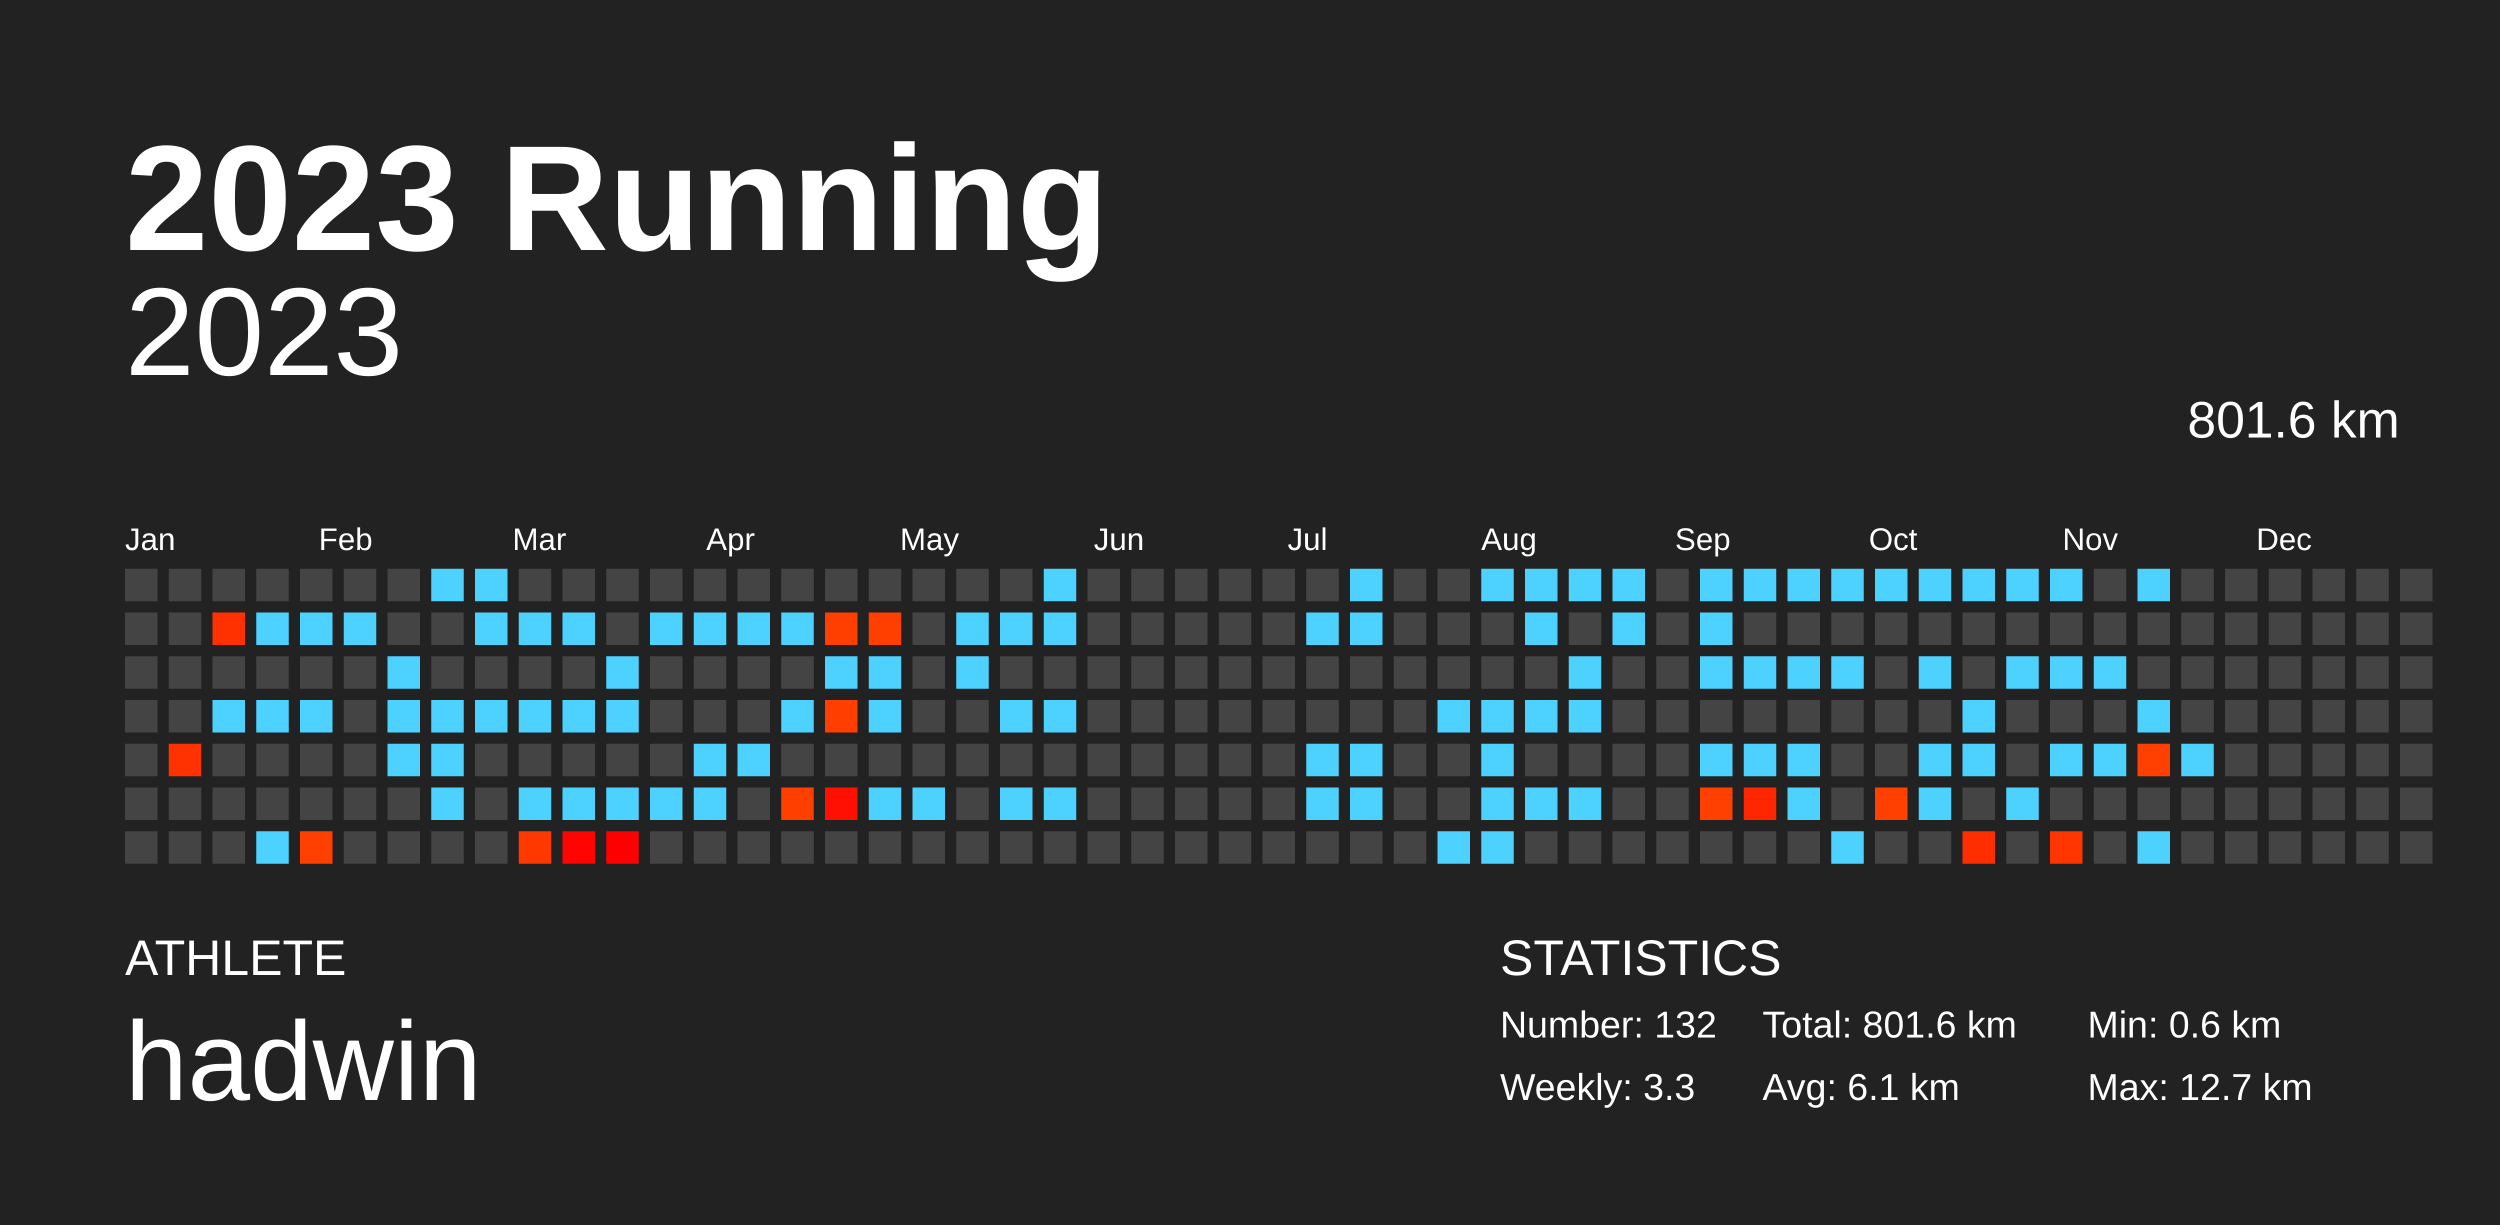
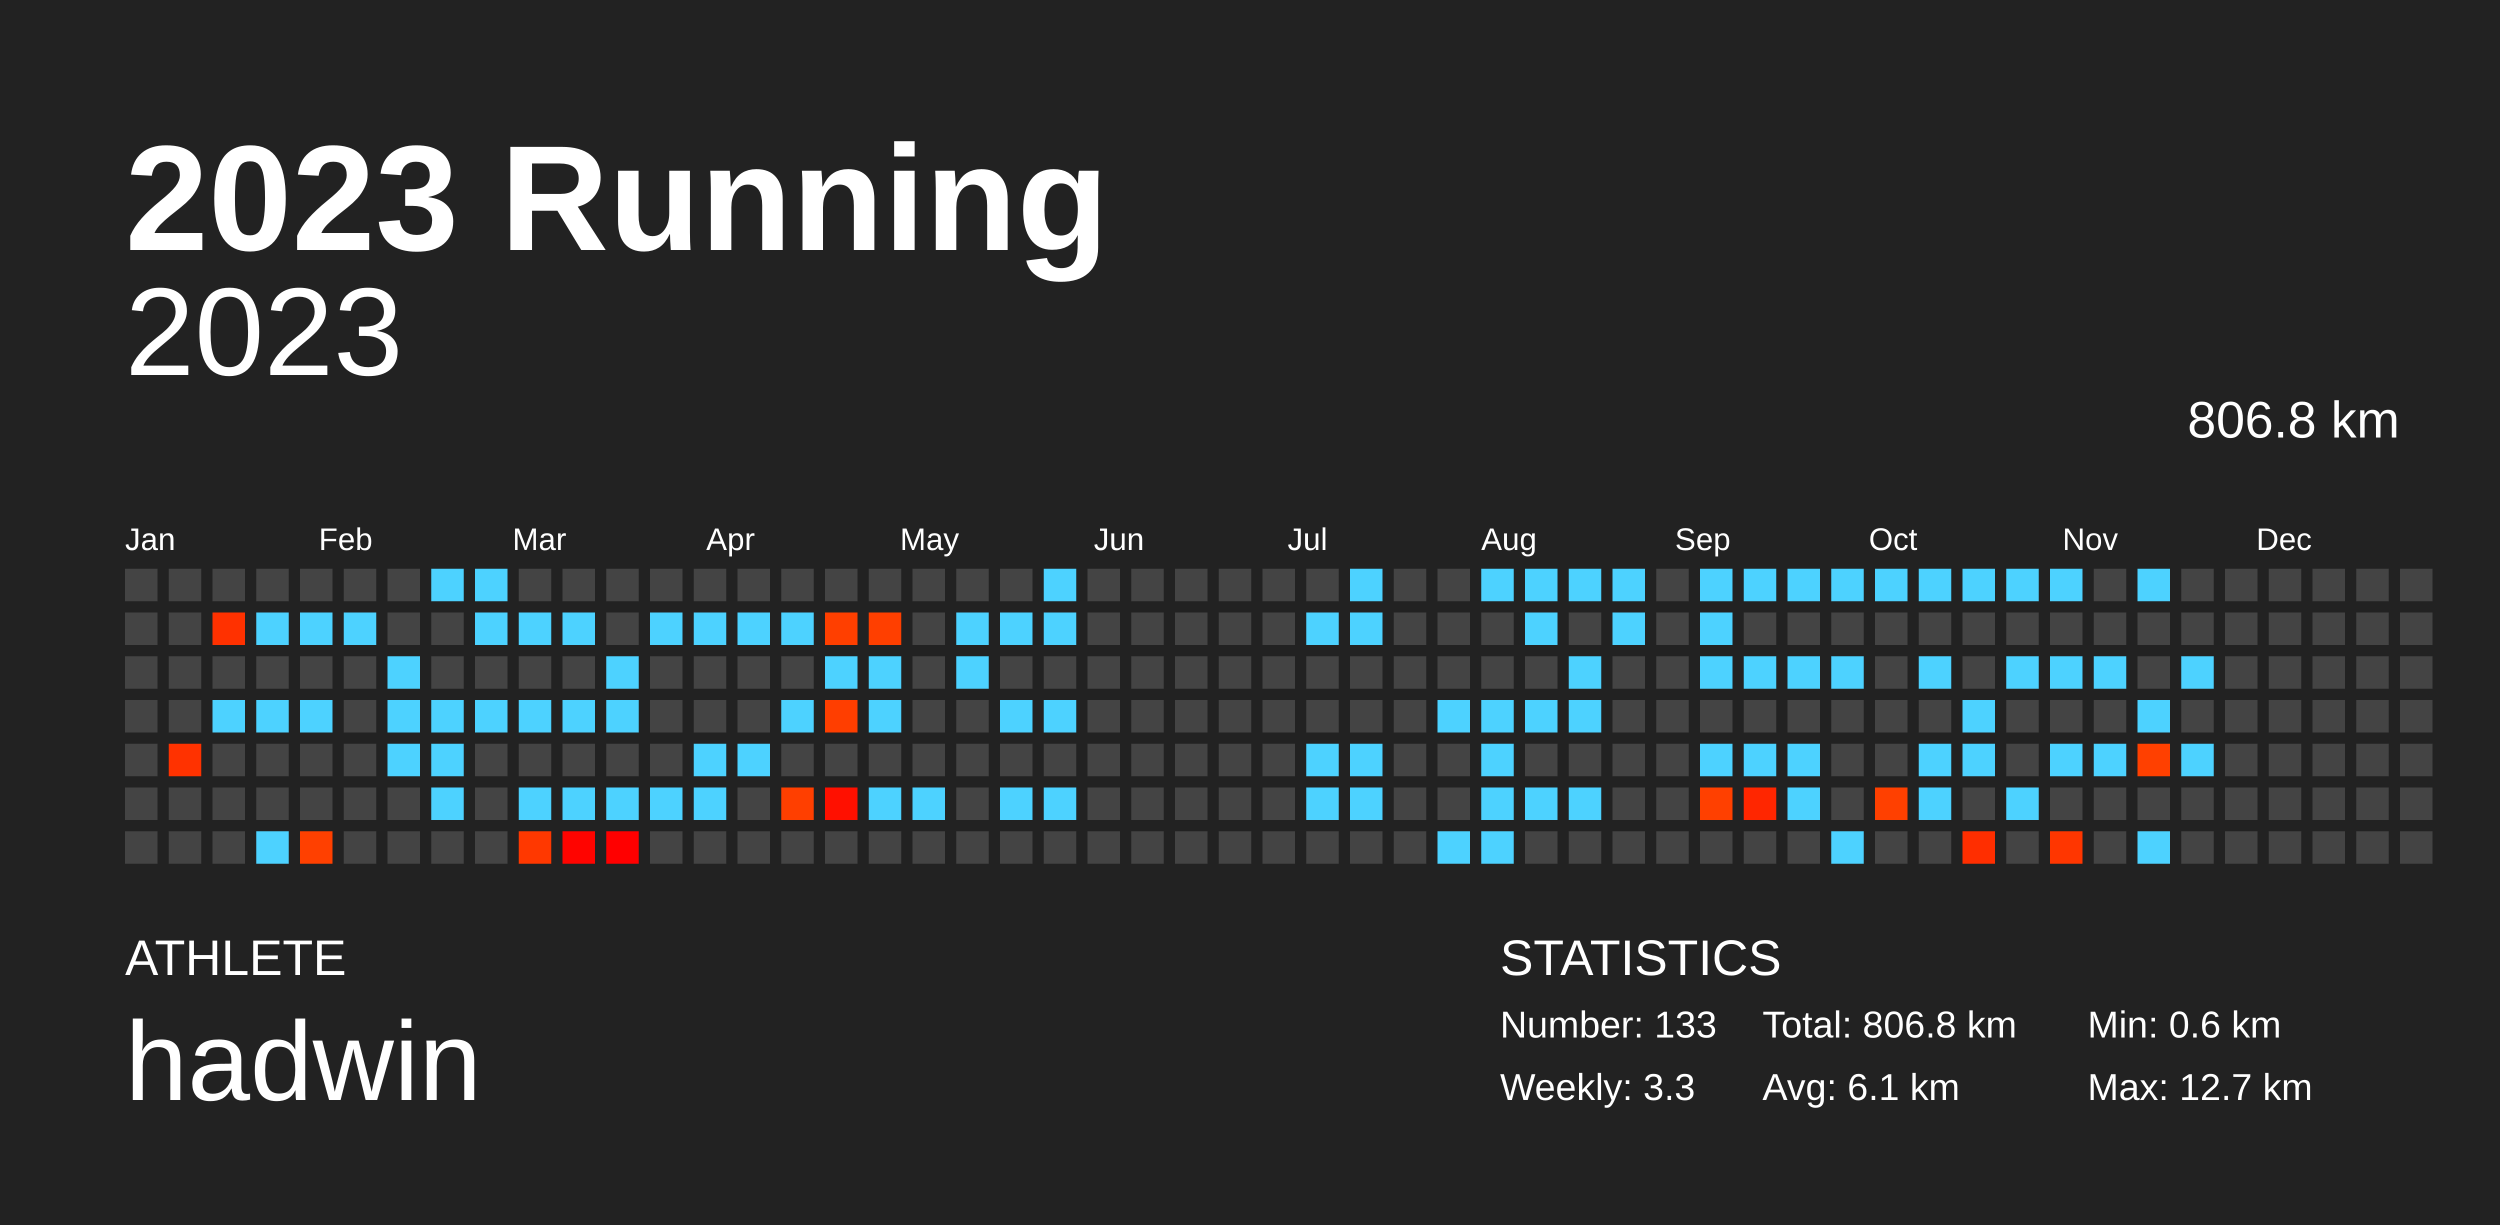
<svg xmlns="http://www.w3.org/2000/svg" baseProfile="full" height="98mm" version="1.1" viewBox="0,0,200,98" width="200mm">
  <defs />
  <rect fill="#222222" height="98" width="200" x="0" y="0" />
  <text fill="#FFFFFF" style="font-size:12px; font-family:Arial; font-weight:bold;" x="10" y="20">2023 Running</text>
  <text fill="#FFFFFF" style="font-size:4px; font-family:Arial" x="10" y="78">ATHLETE</text>
  <text fill="#FFFFFF" style="font-size:9px; font-family:Arial" x="10" y="88">hadwin</text>
  <text fill="#FFFFFF" style="font-size:4px; font-family:Arial" x="120" y="78">STATISTICS</text>
-   <text fill="#FFFFFF" style="font-size:3px; font-family:Arial" x="120" y="83">Number: 132</text>
+   <text fill="#FFFFFF" style="font-size:3px; font-family:Arial" x="120" y="83">Number: 133</text>
  <text fill="#FFFFFF" style="font-size:3px; font-family:Arial" x="120" y="88">Weekly: 3.3</text>
-   <text fill="#FFFFFF" style="font-size:3px; font-family:Arial" x="141" y="83">Total: 801.6 km</text>
+   <text fill="#FFFFFF" style="font-size:3px; font-family:Arial" x="141" y="83">Total: 806.8 km</text>
  <text fill="#FFFFFF" style="font-size:3px; font-family:Arial" x="141" y="88">Avg: 6.1 km</text>
  <text fill="#FFFFFF" style="font-size:3px; font-family:Arial" x="167" y="83">Min: 0.6 km</text>
  <text fill="#FFFFFF" style="font-size:3px; font-family:Arial" x="167" y="88">Max: 12.7 km</text>
  <text alignment-baseline="hanging" fill="#FFFFFF" style="font-size:10.0px; font-family:Arial;" x="10" y="30">2023</text>
-   <text alignment-baseline="hanging" fill="#FFFFFF" style="font-size:4.125px; font-family:Arial;" x="175" y="35">801.6 km</text>
+   <text alignment-baseline="hanging" fill="#FFFFFF" style="font-size:4.125px; font-family:Arial;" x="175" y="35">806.8 km</text>
  <text fill="#FFFFFF" style="font-size:2.5px; font-family:Arial" x="10.0" y="44">Jan</text>
  <text fill="#FFFFFF" style="font-size:2.5px; font-family:Arial" x="25.5" y="44">Feb</text>
  <text fill="#FFFFFF" style="font-size:2.5px; font-family:Arial" x="41.0" y="44">Mar</text>
  <text fill="#FFFFFF" style="font-size:2.5px; font-family:Arial" x="56.5" y="44">Apr</text>
  <text fill="#FFFFFF" style="font-size:2.5px; font-family:Arial" x="72.0" y="44">May</text>
  <text fill="#FFFFFF" style="font-size:2.5px; font-family:Arial" x="87.5" y="44">Jun</text>
  <text fill="#FFFFFF" style="font-size:2.5px; font-family:Arial" x="103.0" y="44">Jul</text>
  <text fill="#FFFFFF" style="font-size:2.5px; font-family:Arial" x="118.5" y="44">Aug</text>
  <text fill="#FFFFFF" style="font-size:2.5px; font-family:Arial" x="134.0" y="44">Sep</text>
  <text fill="#FFFFFF" style="font-size:2.5px; font-family:Arial" x="149.5" y="44">Oct</text>
  <text fill="#FFFFFF" style="font-size:2.5px; font-family:Arial" x="165.0" y="44">Nov</text>
  <text fill="#FFFFFF" style="font-size:2.5px; font-family:Arial" x="180.5" y="44">Dec</text>
  <rect fill="#444444" height="2.6" width="2.6" x="10.0" y="45.5" />
  <rect fill="#444444" height="2.6" width="2.6" x="10.0" y="49.0" />
  <rect fill="#444444" height="2.6" width="2.6" x="10.0" y="52.5" />
  <rect fill="#444444" height="2.6" width="2.6" x="10.0" y="56.0" />
  <rect fill="#444444" height="2.6" width="2.6" x="10.0" y="59.5" />
  <rect fill="#444444" height="2.6" width="2.6" x="10.0" y="63.0" />
  <rect fill="#444444" height="2.6" width="2.6" x="10.0" y="66.5" />
  <rect fill="#444444" height="2.6" width="2.6" x="13.5" y="45.5" />
  <rect fill="#444444" height="2.6" width="2.6" x="13.5" y="49.0" />
  <rect fill="#444444" height="2.6" width="2.6" x="13.5" y="52.5" />
  <rect fill="#444444" height="2.6" width="2.6" x="13.5" y="56.0" />
  <rect fill="#ff3200" height="2.6" width="2.6" x="13.5" y="59.5" />
  <rect fill="#444444" height="2.6" width="2.6" x="13.5" y="63.0" />
  <rect fill="#444444" height="2.6" width="2.6" x="13.5" y="66.5" />
  <rect fill="#444444" height="2.6" width="2.6" x="17.0" y="45.5" />
  <rect fill="#ff3100" height="2.6" width="2.6" x="17.0" y="49.0" />
  <rect fill="#444444" height="2.6" width="2.6" x="17.0" y="52.5" />
  <rect fill="#4dd2ff" height="2.6" width="2.6" x="17.0" y="56.0" />
  <rect fill="#444444" height="2.6" width="2.6" x="17.0" y="59.5" />
  <rect fill="#444444" height="2.6" width="2.6" x="17.0" y="63.0" />
  <rect fill="#444444" height="2.6" width="2.6" x="17.0" y="66.5" />
  <rect fill="#444444" height="2.6" width="2.6" x="20.5" y="45.5" />
  <rect fill="#4dd2ff" height="2.6" width="2.6" x="20.5" y="49.0" />
  <rect fill="#444444" height="2.6" width="2.6" x="20.5" y="52.5" />
  <rect fill="#4dd2ff" height="2.6" width="2.6" x="20.5" y="56.0" />
  <rect fill="#444444" height="2.6" width="2.6" x="20.5" y="59.5" />
  <rect fill="#444444" height="2.6" width="2.6" x="20.5" y="63.0" />
  <rect fill="#4dd2ff" height="2.6" width="2.6" x="20.5" y="66.5" />
  <rect fill="#444444" height="2.6" width="2.6" x="24.0" y="45.5" />
  <rect fill="#4dd2ff" height="2.6" width="2.6" x="24.0" y="49.0" />
  <rect fill="#444444" height="2.6" width="2.6" x="24.0" y="52.5" />
  <rect fill="#4dd2ff" height="2.6" width="2.6" x="24.0" y="56.0" />
  <rect fill="#444444" height="2.6" width="2.6" x="24.0" y="59.5" />
  <rect fill="#444444" height="2.6" width="2.6" x="24.0" y="63.0" />
  <rect fill="#ff4000" height="2.6" width="2.6" x="24.0" y="66.5" />
  <rect fill="#444444" height="2.6" width="2.6" x="27.5" y="45.5" />
  <rect fill="#4dd2ff" height="2.6" width="2.6" x="27.5" y="49.0" />
  <rect fill="#444444" height="2.6" width="2.6" x="27.5" y="52.5" />
  <rect fill="#444444" height="2.6" width="2.6" x="27.5" y="56.0" />
  <rect fill="#444444" height="2.6" width="2.6" x="27.5" y="59.5" />
  <rect fill="#444444" height="2.6" width="2.6" x="27.5" y="63.0" />
  <rect fill="#444444" height="2.6" width="2.6" x="27.5" y="66.5" />
  <rect fill="#444444" height="2.6" width="2.6" x="31.0" y="45.5" />
  <rect fill="#444444" height="2.6" width="2.6" x="31.0" y="49.0" />
  <rect fill="#4dd2ff" height="2.6" width="2.6" x="31.0" y="52.5" />
  <rect fill="#4dd2ff" height="2.6" width="2.6" x="31.0" y="56.0" />
  <rect fill="#4dd2ff" height="2.6" width="2.6" x="31.0" y="59.5" />
  <rect fill="#444444" height="2.6" width="2.6" x="31.0" y="63.0" />
  <rect fill="#444444" height="2.6" width="2.6" x="31.0" y="66.5" />
  <rect fill="#4dd2ff" height="2.6" width="2.6" x="34.5" y="45.5" />
  <rect fill="#444444" height="2.6" width="2.6" x="34.5" y="49.0" />
  <rect fill="#444444" height="2.6" width="2.6" x="34.5" y="52.5" />
  <rect fill="#4dd2ff" height="2.6" width="2.6" x="34.5" y="56.0" />
  <rect fill="#4dd2ff" height="2.6" width="2.6" x="34.5" y="59.5" />
  <rect fill="#4dd2ff" height="2.6" width="2.6" x="34.5" y="63.0" />
  <rect fill="#444444" height="2.6" width="2.6" x="34.5" y="66.5" />
  <rect fill="#4dd2ff" height="2.6" width="2.6" x="38.0" y="45.5" />
  <rect fill="#4dd2ff" height="2.6" width="2.6" x="38.0" y="49.0" />
  <rect fill="#444444" height="2.6" width="2.6" x="38.0" y="52.5" />
  <rect fill="#4dd2ff" height="2.6" width="2.6" x="38.0" y="56.0" />
  <rect fill="#444444" height="2.6" width="2.6" x="38.0" y="59.5" />
  <rect fill="#444444" height="2.6" width="2.6" x="38.0" y="63.0" />
  <rect fill="#444444" height="2.6" width="2.6" x="38.0" y="66.5" />
  <rect fill="#444444" height="2.6" width="2.6" x="41.5" y="45.5" />
  <rect fill="#4dd2ff" height="2.6" width="2.6" x="41.5" y="49.0" />
  <rect fill="#444444" height="2.6" width="2.6" x="41.5" y="52.5" />
  <rect fill="#4dd2ff" height="2.6" width="2.6" x="41.5" y="56.0" />
  <rect fill="#444444" height="2.6" width="2.6" x="41.5" y="59.5" />
  <rect fill="#4dd2ff" height="2.6" width="2.6" x="41.5" y="63.0" />
  <rect fill="#ff3800" height="2.6" width="2.6" x="41.5" y="66.5" />
  <rect fill="#444444" height="2.6" width="2.6" x="45.0" y="45.5" />
  <rect fill="#4dd2ff" height="2.6" width="2.6" x="45.0" y="49.0" />
  <rect fill="#444444" height="2.6" width="2.6" x="45.0" y="52.5" />
  <rect fill="#4dd2ff" height="2.6" width="2.6" x="45.0" y="56.0" />
  <rect fill="#444444" height="2.6" width="2.6" x="45.0" y="59.5" />
  <rect fill="#4dd2ff" height="2.6" width="2.6" x="45.0" y="63.0" />
  <rect fill="#ff0400" height="2.6" width="2.6" x="45.0" y="66.5" />
  <rect fill="#444444" height="2.6" width="2.6" x="48.5" y="45.5" />
  <rect fill="#444444" height="2.6" width="2.6" x="48.5" y="49.0" />
  <rect fill="#4dd2ff" height="2.6" width="2.6" x="48.5" y="52.5" />
  <rect fill="#4dd2ff" height="2.6" width="2.6" x="48.5" y="56.0" />
  <rect fill="#444444" height="2.6" width="2.6" x="48.5" y="59.5" />
  <rect fill="#4dd2ff" height="2.6" width="2.6" x="48.5" y="63.0" />
  <rect fill="#ff0000" height="2.6" width="2.6" x="48.5" y="66.5" />
  <rect fill="#444444" height="2.6" width="2.6" x="52.0" y="45.5" />
  <rect fill="#4dd2ff" height="2.6" width="2.6" x="52.0" y="49.0" />
  <rect fill="#444444" height="2.6" width="2.6" x="52.0" y="52.5" />
  <rect fill="#444444" height="2.6" width="2.6" x="52.0" y="56.0" />
  <rect fill="#444444" height="2.6" width="2.6" x="52.0" y="59.5" />
  <rect fill="#4dd2ff" height="2.6" width="2.6" x="52.0" y="63.0" />
  <rect fill="#444444" height="2.6" width="2.6" x="52.0" y="66.5" />
  <rect fill="#444444" height="2.6" width="2.6" x="55.5" y="45.5" />
  <rect fill="#4dd2ff" height="2.6" width="2.6" x="55.5" y="49.0" />
  <rect fill="#444444" height="2.6" width="2.6" x="55.5" y="52.5" />
  <rect fill="#444444" height="2.6" width="2.6" x="55.5" y="56.0" />
  <rect fill="#4dd2ff" height="2.6" width="2.6" x="55.5" y="59.5" />
  <rect fill="#4dd2ff" height="2.6" width="2.6" x="55.5" y="63.0" />
  <rect fill="#444444" height="2.6" width="2.6" x="55.5" y="66.5" />
  <rect fill="#444444" height="2.6" width="2.6" x="59.0" y="45.5" />
  <rect fill="#4dd2ff" height="2.6" width="2.6" x="59.0" y="49.0" />
  <rect fill="#444444" height="2.6" width="2.6" x="59.0" y="52.5" />
  <rect fill="#444444" height="2.6" width="2.6" x="59.0" y="56.0" />
  <rect fill="#4dd2ff" height="2.6" width="2.6" x="59.0" y="59.5" />
  <rect fill="#444444" height="2.6" width="2.6" x="59.0" y="63.0" />
  <rect fill="#444444" height="2.6" width="2.6" x="59.0" y="66.5" />
  <rect fill="#444444" height="2.6" width="2.6" x="62.5" y="45.5" />
  <rect fill="#4dd2ff" height="2.6" width="2.6" x="62.5" y="49.0" />
  <rect fill="#444444" height="2.6" width="2.6" x="62.5" y="52.5" />
  <rect fill="#4dd2ff" height="2.6" width="2.6" x="62.5" y="56.0" />
  <rect fill="#444444" height="2.6" width="2.6" x="62.5" y="59.5" />
  <rect fill="#ff3f00" height="2.6" width="2.6" x="62.5" y="63.0" />
  <rect fill="#444444" height="2.6" width="2.6" x="62.5" y="66.5" />
  <rect fill="#444444" height="2.6" width="2.6" x="66.0" y="45.5" />
  <rect fill="#ff3f00" height="2.6" width="2.6" x="66.0" y="49.0" />
  <rect fill="#4dd2ff" height="2.6" width="2.6" x="66.0" y="52.5" />
  <rect fill="#ff3e00" height="2.6" width="2.6" x="66.0" y="56.0" />
  <rect fill="#444444" height="2.6" width="2.6" x="66.0" y="59.5" />
  <rect fill="#ff1000" height="2.6" width="2.6" x="66.0" y="63.0" />
  <rect fill="#444444" height="2.6" width="2.6" x="66.0" y="66.5" />
  <rect fill="#444444" height="2.6" width="2.6" x="69.5" y="45.5" />
  <rect fill="#ff3f00" height="2.6" width="2.6" x="69.5" y="49.0" />
  <rect fill="#4dd2ff" height="2.6" width="2.6" x="69.5" y="52.5" />
  <rect fill="#4dd2ff" height="2.6" width="2.6" x="69.5" y="56.0" />
  <rect fill="#444444" height="2.6" width="2.6" x="69.5" y="59.5" />
  <rect fill="#4dd2ff" height="2.6" width="2.6" x="69.5" y="63.0" />
  <rect fill="#444444" height="2.6" width="2.6" x="69.5" y="66.5" />
  <rect fill="#444444" height="2.6" width="2.6" x="73.0" y="45.5" />
  <rect fill="#444444" height="2.6" width="2.6" x="73.0" y="49.0" />
  <rect fill="#444444" height="2.6" width="2.6" x="73.0" y="52.5" />
  <rect fill="#444444" height="2.6" width="2.6" x="73.0" y="56.0" />
  <rect fill="#444444" height="2.6" width="2.6" x="73.0" y="59.5" />
  <rect fill="#4dd2ff" height="2.6" width="2.6" x="73.0" y="63.0" />
  <rect fill="#444444" height="2.6" width="2.6" x="73.0" y="66.5" />
  <rect fill="#444444" height="2.6" width="2.6" x="76.5" y="45.5" />
  <rect fill="#4dd2ff" height="2.6" width="2.6" x="76.5" y="49.0" />
  <rect fill="#4dd2ff" height="2.6" width="2.6" x="76.5" y="52.5" />
  <rect fill="#444444" height="2.6" width="2.6" x="76.5" y="56.0" />
  <rect fill="#444444" height="2.6" width="2.6" x="76.5" y="59.5" />
  <rect fill="#444444" height="2.6" width="2.6" x="76.5" y="63.0" />
  <rect fill="#444444" height="2.6" width="2.6" x="76.5" y="66.5" />
  <rect fill="#444444" height="2.6" width="2.6" x="80.0" y="45.5" />
  <rect fill="#4dd2ff" height="2.6" width="2.6" x="80.0" y="49.0" />
  <rect fill="#444444" height="2.6" width="2.6" x="80.0" y="52.5" />
  <rect fill="#4dd2ff" height="2.6" width="2.6" x="80.0" y="56.0" />
  <rect fill="#444444" height="2.6" width="2.6" x="80.0" y="59.5" />
  <rect fill="#4dd2ff" height="2.6" width="2.6" x="80.0" y="63.0" />
  <rect fill="#444444" height="2.6" width="2.6" x="80.0" y="66.5" />
  <rect fill="#4dd2ff" height="2.6" width="2.6" x="83.5" y="45.5" />
  <rect fill="#4dd2ff" height="2.6" width="2.6" x="83.5" y="49.0" />
  <rect fill="#444444" height="2.6" width="2.6" x="83.5" y="52.5" />
  <rect fill="#4dd2ff" height="2.6" width="2.6" x="83.5" y="56.0" />
  <rect fill="#444444" height="2.6" width="2.6" x="83.5" y="59.5" />
  <rect fill="#4dd2ff" height="2.6" width="2.6" x="83.5" y="63.0" />
  <rect fill="#444444" height="2.6" width="2.6" x="83.5" y="66.5" />
  <rect fill="#444444" height="2.6" width="2.6" x="87.0" y="45.5" />
  <rect fill="#444444" height="2.6" width="2.6" x="87.0" y="49.0" />
  <rect fill="#444444" height="2.6" width="2.6" x="87.0" y="52.5" />
  <rect fill="#444444" height="2.6" width="2.6" x="87.0" y="56.0" />
  <rect fill="#444444" height="2.6" width="2.6" x="87.0" y="59.5" />
  <rect fill="#444444" height="2.6" width="2.6" x="87.0" y="63.0" />
  <rect fill="#444444" height="2.6" width="2.6" x="87.0" y="66.5" />
  <rect fill="#444444" height="2.6" width="2.6" x="90.5" y="45.5" />
  <rect fill="#444444" height="2.6" width="2.6" x="90.5" y="49.0" />
  <rect fill="#444444" height="2.6" width="2.6" x="90.5" y="52.5" />
  <rect fill="#444444" height="2.6" width="2.6" x="90.5" y="56.0" />
  <rect fill="#444444" height="2.6" width="2.6" x="90.5" y="59.5" />
  <rect fill="#444444" height="2.6" width="2.6" x="90.5" y="63.0" />
  <rect fill="#444444" height="2.6" width="2.6" x="90.5" y="66.5" />
  <rect fill="#444444" height="2.6" width="2.6" x="94.0" y="45.5" />
  <rect fill="#444444" height="2.6" width="2.6" x="94.0" y="49.0" />
  <rect fill="#444444" height="2.6" width="2.6" x="94.0" y="52.5" />
  <rect fill="#444444" height="2.6" width="2.6" x="94.0" y="56.0" />
  <rect fill="#444444" height="2.6" width="2.6" x="94.0" y="59.5" />
  <rect fill="#444444" height="2.6" width="2.6" x="94.0" y="63.0" />
  <rect fill="#444444" height="2.6" width="2.6" x="94.0" y="66.5" />
  <rect fill="#444444" height="2.6" width="2.6" x="97.5" y="45.5" />
  <rect fill="#444444" height="2.6" width="2.6" x="97.5" y="49.0" />
  <rect fill="#444444" height="2.6" width="2.6" x="97.5" y="52.5" />
  <rect fill="#444444" height="2.6" width="2.6" x="97.5" y="56.0" />
  <rect fill="#444444" height="2.6" width="2.6" x="97.5" y="59.5" />
  <rect fill="#444444" height="2.6" width="2.6" x="97.5" y="63.0" />
  <rect fill="#444444" height="2.6" width="2.6" x="97.5" y="66.5" />
  <rect fill="#444444" height="2.6" width="2.6" x="101.0" y="45.5" />
  <rect fill="#444444" height="2.6" width="2.6" x="101.0" y="49.0" />
  <rect fill="#444444" height="2.6" width="2.6" x="101.0" y="52.5" />
  <rect fill="#444444" height="2.6" width="2.6" x="101.0" y="56.0" />
  <rect fill="#444444" height="2.6" width="2.6" x="101.0" y="59.5" />
  <rect fill="#444444" height="2.6" width="2.6" x="101.0" y="63.0" />
  <rect fill="#444444" height="2.6" width="2.6" x="101.0" y="66.5" />
  <rect fill="#444444" height="2.6" width="2.6" x="104.5" y="45.5" />
  <rect fill="#4dd2ff" height="2.6" width="2.6" x="104.5" y="49.0" />
  <rect fill="#444444" height="2.6" width="2.6" x="104.5" y="52.5" />
  <rect fill="#444444" height="2.6" width="2.6" x="104.5" y="56.0" />
  <rect fill="#4dd2ff" height="2.6" width="2.6" x="104.5" y="59.5" />
  <rect fill="#4dd2ff" height="2.6" width="2.6" x="104.5" y="63.0" />
  <rect fill="#444444" height="2.6" width="2.6" x="104.5" y="66.5" />
  <rect fill="#4dd2ff" height="2.6" width="2.6" x="108.0" y="45.5" />
  <rect fill="#4dd2ff" height="2.6" width="2.6" x="108.0" y="49.0" />
  <rect fill="#444444" height="2.6" width="2.6" x="108.0" y="52.5" />
  <rect fill="#444444" height="2.6" width="2.6" x="108.0" y="56.0" />
  <rect fill="#4dd2ff" height="2.6" width="2.6" x="108.0" y="59.5" />
  <rect fill="#4dd2ff" height="2.6" width="2.6" x="108.0" y="63.0" />
  <rect fill="#444444" height="2.6" width="2.6" x="108.0" y="66.5" />
  <rect fill="#444444" height="2.6" width="2.6" x="111.5" y="45.5" />
  <rect fill="#444444" height="2.6" width="2.6" x="111.5" y="49.0" />
  <rect fill="#444444" height="2.6" width="2.6" x="111.5" y="52.5" />
  <rect fill="#444444" height="2.6" width="2.6" x="111.5" y="56.0" />
  <rect fill="#444444" height="2.6" width="2.6" x="111.5" y="59.5" />
  <rect fill="#444444" height="2.6" width="2.6" x="111.5" y="63.0" />
  <rect fill="#444444" height="2.6" width="2.6" x="111.5" y="66.5" />
  <rect fill="#444444" height="2.6" width="2.6" x="115.0" y="45.5" />
  <rect fill="#444444" height="2.6" width="2.6" x="115.0" y="49.0" />
  <rect fill="#444444" height="2.6" width="2.6" x="115.0" y="52.5" />
  <rect fill="#4dd2ff" height="2.6" width="2.6" x="115.0" y="56.0" />
  <rect fill="#444444" height="2.6" width="2.6" x="115.0" y="59.5" />
  <rect fill="#444444" height="2.6" width="2.6" x="115.0" y="63.0" />
  <rect fill="#4dd2ff" height="2.6" width="2.6" x="115.0" y="66.5" />
  <rect fill="#4dd2ff" height="2.6" width="2.6" x="118.5" y="45.5" />
  <rect fill="#444444" height="2.6" width="2.6" x="118.5" y="49.0" />
  <rect fill="#444444" height="2.6" width="2.6" x="118.5" y="52.5" />
  <rect fill="#4dd2ff" height="2.6" width="2.6" x="118.5" y="56.0" />
  <rect fill="#4dd2ff" height="2.6" width="2.6" x="118.5" y="59.5" />
  <rect fill="#4dd2ff" height="2.6" width="2.6" x="118.5" y="63.0" />
  <rect fill="#4dd2ff" height="2.6" width="2.6" x="118.5" y="66.5" />
  <rect fill="#4dd2ff" height="2.6" width="2.6" x="122.0" y="45.5" />
  <rect fill="#4dd2ff" height="2.6" width="2.6" x="122.0" y="49.0" />
  <rect fill="#444444" height="2.6" width="2.6" x="122.0" y="52.5" />
  <rect fill="#4dd2ff" height="2.6" width="2.6" x="122.0" y="56.0" />
  <rect fill="#444444" height="2.6" width="2.6" x="122.0" y="59.5" />
  <rect fill="#4dd2ff" height="2.6" width="2.6" x="122.0" y="63.0" />
  <rect fill="#444444" height="2.6" width="2.6" x="122.0" y="66.5" />
  <rect fill="#4dd2ff" height="2.6" width="2.6" x="125.5" y="45.5" />
  <rect fill="#444444" height="2.6" width="2.6" x="125.5" y="49.0" />
  <rect fill="#4dd2ff" height="2.6" width="2.6" x="125.5" y="52.5" />
  <rect fill="#4dd2ff" height="2.6" width="2.6" x="125.5" y="56.0" />
  <rect fill="#444444" height="2.6" width="2.6" x="125.5" y="59.5" />
  <rect fill="#4dd2ff" height="2.6" width="2.6" x="125.5" y="63.0" />
  <rect fill="#444444" height="2.6" width="2.6" x="125.5" y="66.5" />
  <rect fill="#4dd2ff" height="2.6" width="2.6" x="129.0" y="45.5" />
  <rect fill="#4dd2ff" height="2.6" width="2.6" x="129.0" y="49.0" />
  <rect fill="#444444" height="2.6" width="2.6" x="129.0" y="52.5" />
  <rect fill="#444444" height="2.6" width="2.6" x="129.0" y="56.0" />
  <rect fill="#444444" height="2.6" width="2.6" x="129.0" y="59.5" />
  <rect fill="#444444" height="2.6" width="2.6" x="129.0" y="63.0" />
  <rect fill="#444444" height="2.6" width="2.6" x="129.0" y="66.5" />
  <rect fill="#444444" height="2.6" width="2.6" x="132.5" y="45.5" />
  <rect fill="#444444" height="2.6" width="2.6" x="132.5" y="49.0" />
  <rect fill="#444444" height="2.6" width="2.6" x="132.5" y="52.5" />
  <rect fill="#444444" height="2.6" width="2.6" x="132.5" y="56.0" />
  <rect fill="#444444" height="2.6" width="2.6" x="132.5" y="59.5" />
  <rect fill="#444444" height="2.6" width="2.6" x="132.5" y="63.0" />
  <rect fill="#444444" height="2.6" width="2.6" x="132.5" y="66.5" />
  <rect fill="#4dd2ff" height="2.6" width="2.6" x="136.0" y="45.5" />
  <rect fill="#4dd2ff" height="2.6" width="2.6" x="136.0" y="49.0" />
  <rect fill="#4dd2ff" height="2.6" width="2.6" x="136.0" y="52.5" />
  <rect fill="#444444" height="2.6" width="2.6" x="136.0" y="56.0" />
  <rect fill="#4dd2ff" height="2.6" width="2.6" x="136.0" y="59.5" />
  <rect fill="#ff4000" height="2.6" width="2.6" x="136.0" y="63.0" />
  <rect fill="#444444" height="2.6" width="2.6" x="136.0" y="66.5" />
  <rect fill="#4dd2ff" height="2.6" width="2.6" x="139.5" y="45.5" />
  <rect fill="#444444" height="2.6" width="2.6" x="139.5" y="49.0" />
  <rect fill="#4dd2ff" height="2.6" width="2.6" x="139.5" y="52.5" />
  <rect fill="#444444" height="2.6" width="2.6" x="139.5" y="56.0" />
  <rect fill="#4dd2ff" height="2.6" width="2.6" x="139.5" y="59.5" />
  <rect fill="#ff2600" height="2.6" width="2.6" x="139.5" y="63.0" />
  <rect fill="#444444" height="2.6" width="2.6" x="139.5" y="66.5" />
  <rect fill="#4dd2ff" height="2.6" width="2.6" x="143.0" y="45.5" />
  <rect fill="#444444" height="2.6" width="2.6" x="143.0" y="49.0" />
  <rect fill="#4dd2ff" height="2.6" width="2.6" x="143.0" y="52.5" />
  <rect fill="#444444" height="2.6" width="2.6" x="143.0" y="56.0" />
  <rect fill="#4dd2ff" height="2.6" width="2.6" x="143.0" y="59.5" />
  <rect fill="#4dd2ff" height="2.6" width="2.6" x="143.0" y="63.0" />
  <rect fill="#444444" height="2.6" width="2.6" x="143.0" y="66.5" />
  <rect fill="#4dd2ff" height="2.6" width="2.6" x="146.5" y="45.5" />
  <rect fill="#444444" height="2.6" width="2.6" x="146.5" y="49.0" />
  <rect fill="#4dd2ff" height="2.6" width="2.6" x="146.5" y="52.5" />
  <rect fill="#444444" height="2.6" width="2.6" x="146.5" y="56.0" />
  <rect fill="#444444" height="2.6" width="2.6" x="146.5" y="59.5" />
  <rect fill="#444444" height="2.6" width="2.6" x="146.5" y="63.0" />
  <rect fill="#4dd2ff" height="2.6" width="2.6" x="146.5" y="66.5" />
  <rect fill="#4dd2ff" height="2.6" width="2.6" x="150.0" y="45.5" />
  <rect fill="#444444" height="2.6" width="2.6" x="150.0" y="49.0" />
  <rect fill="#444444" height="2.6" width="2.6" x="150.0" y="52.5" />
  <rect fill="#444444" height="2.6" width="2.6" x="150.0" y="56.0" />
  <rect fill="#444444" height="2.6" width="2.6" x="150.0" y="59.5" />
  <rect fill="#ff4000" height="2.6" width="2.6" x="150.0" y="63.0" />
  <rect fill="#444444" height="2.6" width="2.6" x="150.0" y="66.5" />
  <rect fill="#4dd2ff" height="2.6" width="2.6" x="153.5" y="45.5" />
  <rect fill="#444444" height="2.6" width="2.6" x="153.5" y="49.0" />
  <rect fill="#4dd2ff" height="2.6" width="2.6" x="153.5" y="52.5" />
  <rect fill="#444444" height="2.6" width="2.6" x="153.5" y="56.0" />
  <rect fill="#4dd2ff" height="2.6" width="2.6" x="153.5" y="59.5" />
  <rect fill="#4dd2ff" height="2.6" width="2.6" x="153.5" y="63.0" />
  <rect fill="#444444" height="2.6" width="2.6" x="153.5" y="66.5" />
  <rect fill="#4dd2ff" height="2.6" width="2.6" x="157.0" y="45.5" />
  <rect fill="#444444" height="2.6" width="2.6" x="157.0" y="49.0" />
  <rect fill="#444444" height="2.6" width="2.6" x="157.0" y="52.5" />
  <rect fill="#4dd2ff" height="2.6" width="2.6" x="157.0" y="56.0" />
  <rect fill="#4dd2ff" height="2.6" width="2.6" x="157.0" y="59.5" />
  <rect fill="#444444" height="2.6" width="2.6" x="157.0" y="63.0" />
  <rect fill="#ff2e00" height="2.6" width="2.6" x="157.0" y="66.5" />
  <rect fill="#4dd2ff" height="2.6" width="2.6" x="160.5" y="45.5" />
  <rect fill="#444444" height="2.6" width="2.6" x="160.5" y="49.0" />
  <rect fill="#4dd2ff" height="2.6" width="2.6" x="160.5" y="52.5" />
  <rect fill="#444444" height="2.6" width="2.6" x="160.5" y="56.0" />
  <rect fill="#444444" height="2.6" width="2.6" x="160.5" y="59.5" />
  <rect fill="#4dd2ff" height="2.6" width="2.6" x="160.5" y="63.0" />
  <rect fill="#444444" height="2.6" width="2.6" x="160.5" y="66.5" />
  <rect fill="#4dd2ff" height="2.6" width="2.6" x="164.0" y="45.5" />
  <rect fill="#444444" height="2.6" width="2.6" x="164.0" y="49.0" />
  <rect fill="#4dd2ff" height="2.6" width="2.6" x="164.0" y="52.5" />
  <rect fill="#444444" height="2.6" width="2.6" x="164.0" y="56.0" />
  <rect fill="#4dd2ff" height="2.6" width="2.6" x="164.0" y="59.5" />
  <rect fill="#444444" height="2.6" width="2.6" x="164.0" y="63.0" />
  <rect fill="#ff3600" height="2.6" width="2.6" x="164.0" y="66.5" />
  <rect fill="#444444" height="2.6" width="2.6" x="167.5" y="45.5" />
  <rect fill="#444444" height="2.6" width="2.6" x="167.5" y="49.0" />
  <rect fill="#4dd2ff" height="2.6" width="2.6" x="167.5" y="52.5" />
  <rect fill="#444444" height="2.6" width="2.6" x="167.5" y="56.0" />
  <rect fill="#4dd2ff" height="2.6" width="2.6" x="167.5" y="59.5" />
  <rect fill="#444444" height="2.6" width="2.6" x="167.5" y="63.0" />
  <rect fill="#444444" height="2.6" width="2.6" x="167.5" y="66.5" />
  <rect fill="#4dd2ff" height="2.6" width="2.6" x="171.0" y="45.5" />
  <rect fill="#444444" height="2.6" width="2.6" x="171.0" y="49.0" />
  <rect fill="#444444" height="2.6" width="2.6" x="171.0" y="52.5" />
  <rect fill="#4dd2ff" height="2.6" width="2.6" x="171.0" y="56.0" />
  <rect fill="#ff4000" height="2.6" width="2.6" x="171.0" y="59.5" />
  <rect fill="#444444" height="2.6" width="2.6" x="171.0" y="63.0" />
  <rect fill="#4dd2ff" height="2.6" width="2.6" x="171.0" y="66.5" />
  <rect fill="#444444" height="2.6" width="2.6" x="174.5" y="45.5" />
  <rect fill="#444444" height="2.6" width="2.6" x="174.5" y="49.0" />
-   <rect fill="#444444" height="2.6" width="2.6" x="174.5" y="52.5" />
+   <rect fill="#4dd2ff" height="2.6" width="2.6" x="174.5" y="52.5" />
  <rect fill="#444444" height="2.6" width="2.6" x="174.5" y="56.0" />
  <rect fill="#4dd2ff" height="2.6" width="2.6" x="174.5" y="59.5" />
  <rect fill="#444444" height="2.6" width="2.6" x="174.5" y="63.0" />
  <rect fill="#444444" height="2.6" width="2.6" x="174.5" y="66.5" />
  <rect fill="#444444" height="2.6" width="2.6" x="178.0" y="45.5" />
  <rect fill="#444444" height="2.6" width="2.6" x="178.0" y="49.0" />
  <rect fill="#444444" height="2.6" width="2.6" x="178.0" y="52.5" />
  <rect fill="#444444" height="2.6" width="2.6" x="178.0" y="56.0" />
  <rect fill="#444444" height="2.6" width="2.6" x="178.0" y="59.5" />
  <rect fill="#444444" height="2.6" width="2.6" x="178.0" y="63.0" />
  <rect fill="#444444" height="2.6" width="2.6" x="178.0" y="66.5" />
  <rect fill="#444444" height="2.6" width="2.6" x="181.5" y="45.5" />
  <rect fill="#444444" height="2.6" width="2.6" x="181.5" y="49.0" />
  <rect fill="#444444" height="2.6" width="2.6" x="181.5" y="52.5" />
  <rect fill="#444444" height="2.6" width="2.6" x="181.5" y="56.0" />
  <rect fill="#444444" height="2.6" width="2.6" x="181.5" y="59.5" />
  <rect fill="#444444" height="2.6" width="2.6" x="181.5" y="63.0" />
  <rect fill="#444444" height="2.6" width="2.6" x="181.5" y="66.5" />
  <rect fill="#444444" height="2.6" width="2.6" x="185.0" y="45.5" />
  <rect fill="#444444" height="2.6" width="2.6" x="185.0" y="49.0" />
  <rect fill="#444444" height="2.6" width="2.6" x="185.0" y="52.5" />
  <rect fill="#444444" height="2.6" width="2.6" x="185.0" y="56.0" />
  <rect fill="#444444" height="2.6" width="2.6" x="185.0" y="59.5" />
  <rect fill="#444444" height="2.6" width="2.6" x="185.0" y="63.0" />
  <rect fill="#444444" height="2.6" width="2.6" x="185.0" y="66.5" />
  <rect fill="#444444" height="2.6" width="2.6" x="188.5" y="45.5" />
  <rect fill="#444444" height="2.6" width="2.6" x="188.5" y="49.0" />
  <rect fill="#444444" height="2.6" width="2.6" x="188.5" y="52.5" />
  <rect fill="#444444" height="2.6" width="2.6" x="188.5" y="56.0" />
  <rect fill="#444444" height="2.6" width="2.6" x="188.5" y="59.5" />
  <rect fill="#444444" height="2.6" width="2.6" x="188.5" y="63.0" />
  <rect fill="#444444" height="2.6" width="2.6" x="188.5" y="66.5" />
  <rect fill="#444444" height="2.6" width="2.6" x="192.0" y="45.5" />
  <rect fill="#444444" height="2.6" width="2.6" x="192.0" y="49.0" />
  <rect fill="#444444" height="2.6" width="2.6" x="192.0" y="52.5" />
  <rect fill="#444444" height="2.6" width="2.6" x="192.0" y="56.0" />
  <rect fill="#444444" height="2.6" width="2.6" x="192.0" y="59.5" />
  <rect fill="#444444" height="2.6" width="2.6" x="192.0" y="63.0" />
  <rect fill="#444444" height="2.6" width="2.6" x="192.0" y="66.5" />
</svg>
